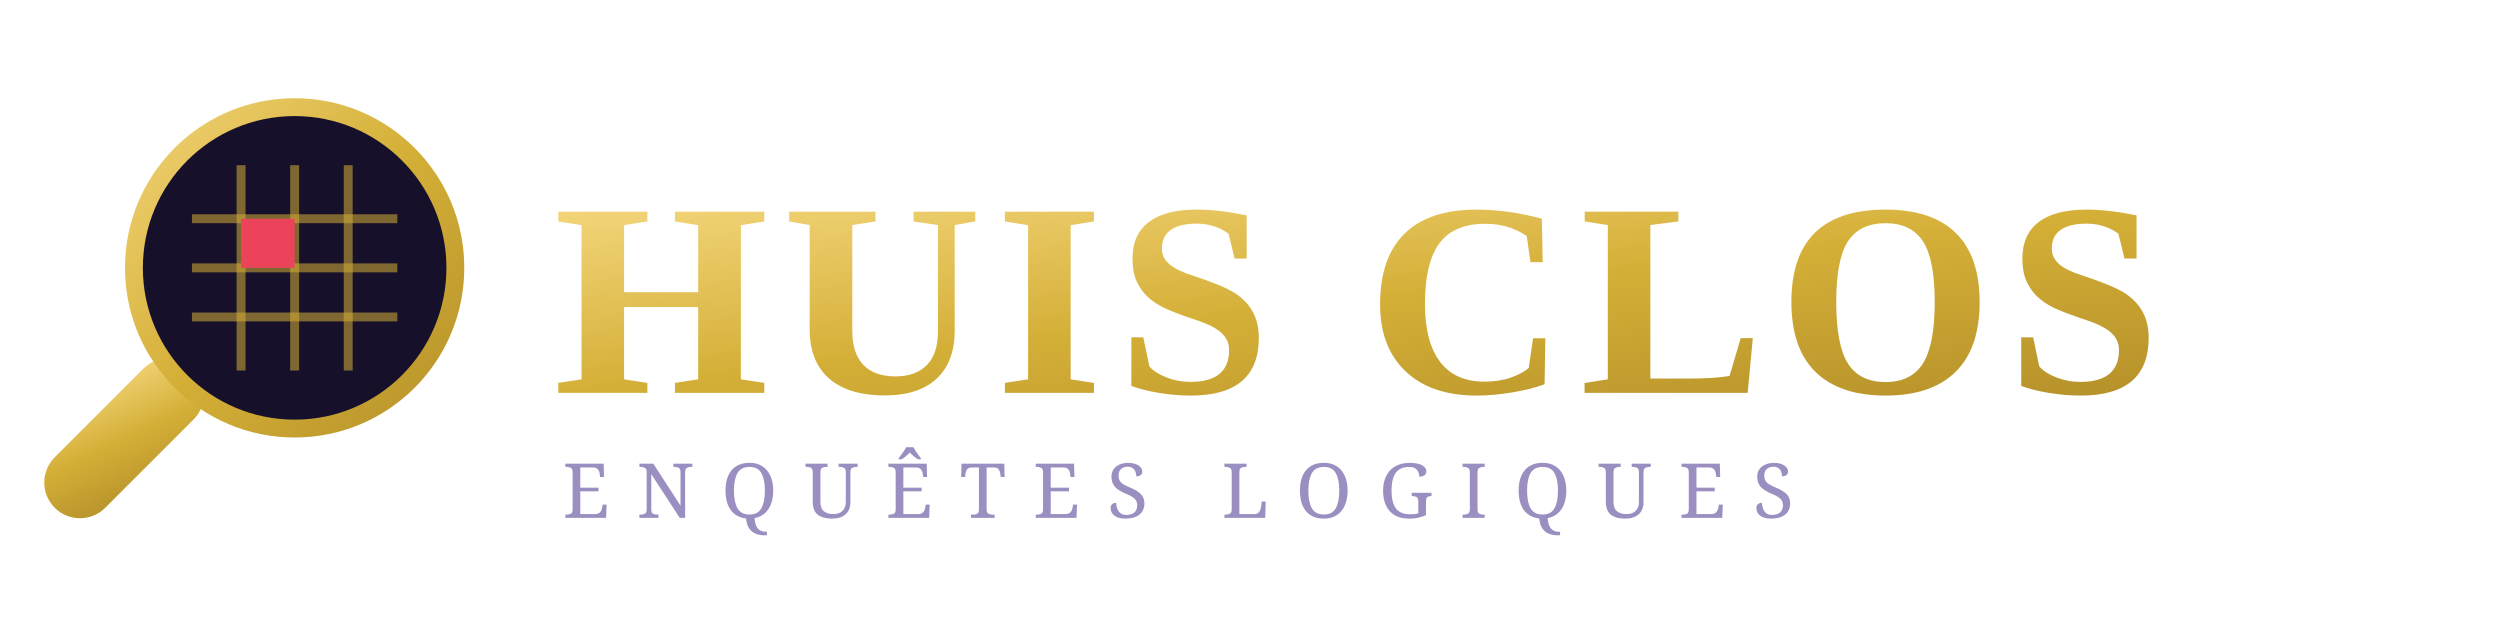
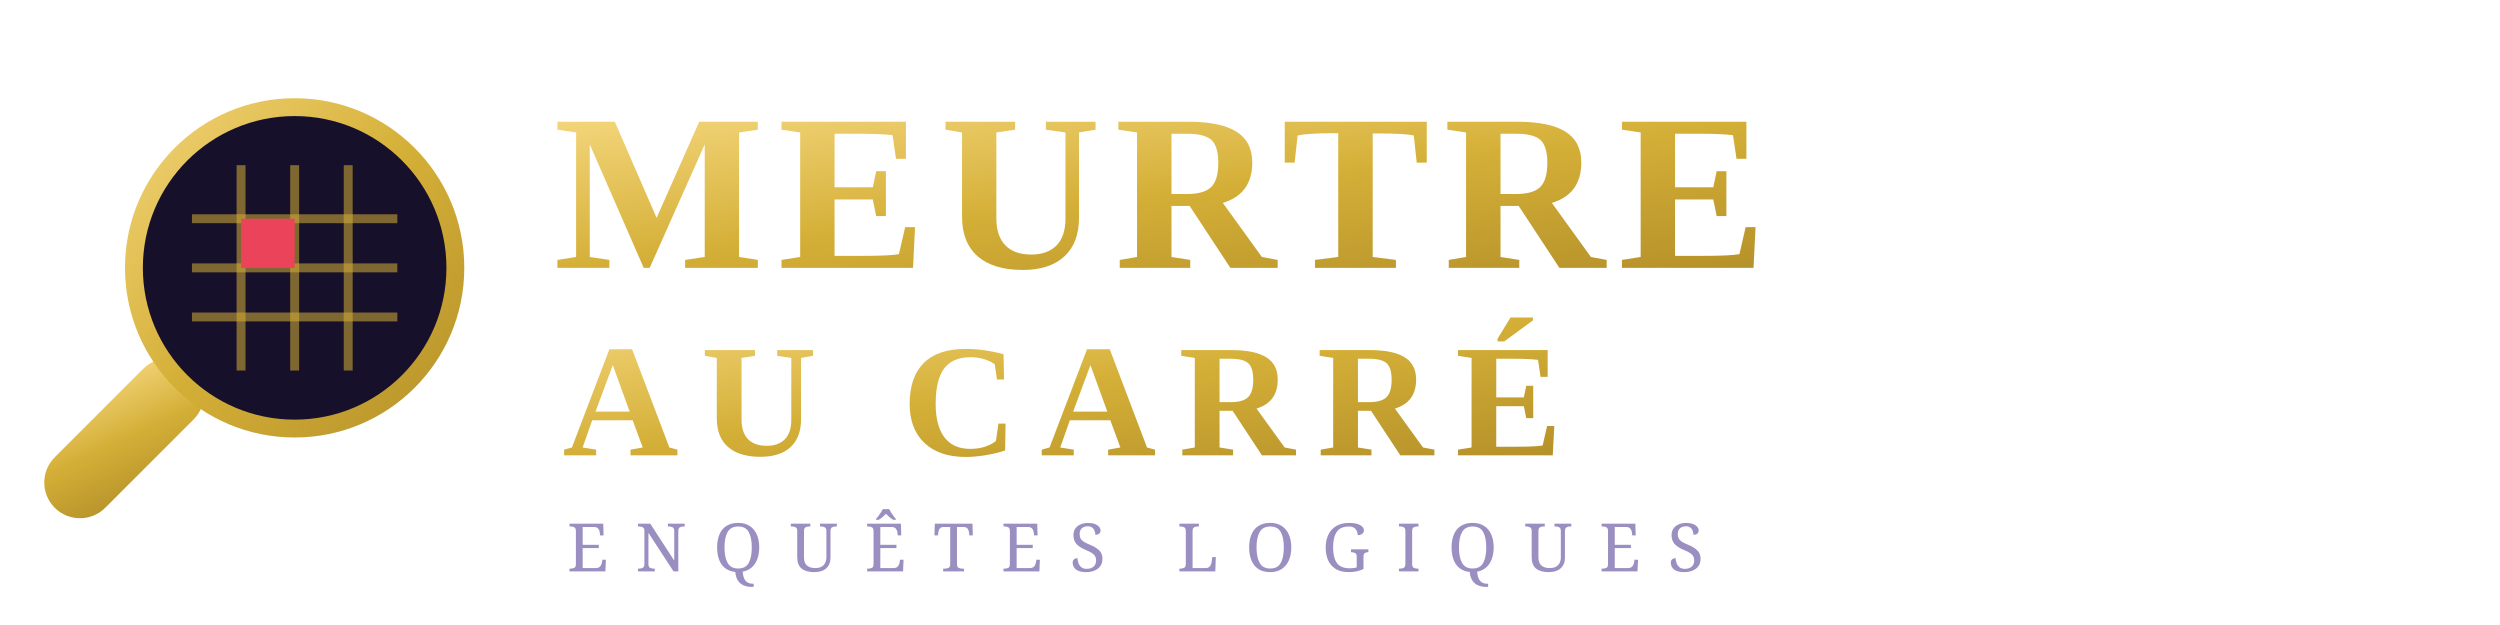
<svg xmlns="http://www.w3.org/2000/svg" width="560" height="140" viewBox="0 0 560 140" fill="none">
  <defs>
    <linearGradient id="lg" x1="0" y1="0" x2="1" y2="1">
      <stop offset="0%" stop-color="#f3d57a" />
      <stop offset="50%" stop-color="#d4af37" />
      <stop offset="100%" stop-color="#b5912a" />
    </linearGradient>
    <clipPath id="lc">
      <circle cx="66" cy="60" r="34" />
    </clipPath>
  </defs>
  <g transform="rotate(45 66 60)">
    <rect x="58" y="92" width="16" height="44" rx="8" fill="url(#lg)" />
  </g>
  <circle cx="66" cy="60" r="38" fill="url(#lg)" />
  <circle cx="66" cy="60" r="34" fill="#17102b" />
  <g clip-path="url(#lc)" stroke="#d4af37" stroke-opacity="0.55" stroke-width="2">
    <line x1="43" y1="49" x2="89" y2="49" />
    <line x1="43" y1="60" x2="89" y2="60" />
    <line x1="43" y1="71" x2="89" y2="71" />
    <line x1="54" y1="37" x2="54" y2="83" />
    <line x1="66" y1="37" x2="66" y2="83" />
    <line x1="78" y1="37" x2="78" y2="83" />
  </g>
  <rect x="54" y="49" width="12" height="11" fill="#eb445a" clip-path="url(#lc)" />
-   <text x="124" y="88" font-family="Georgia, 'Times New Roman', serif" font-size="62" font-weight="700" letter-spacing="3" fill="url(#lg)">HUIS CLOS</text>
-   <text x="126" y="116" font-family="Georgia, serif" font-size="17" letter-spacing="6" fill="#9a8fc0">ENQUÊTES LOGIQUES</text>
+   <text x="124" y="60" font-family="Georgia, 'Times New Roman', serif" font-size="50" font-weight="700" letter-spacing="3" fill="url(#lg)">MEURTRE</text>
+   <text x="126" y="102" font-family="Georgia, 'Times New Roman', serif" font-size="36" font-weight="700" letter-spacing="5" fill="url(#lg)">AU CARRÉ</text>
+   <text x="127" y="128" font-family="Georgia, serif" font-size="15" letter-spacing="6" fill="#9a8fc0">ENQUÊTES LOGIQUES</text>
</svg>
